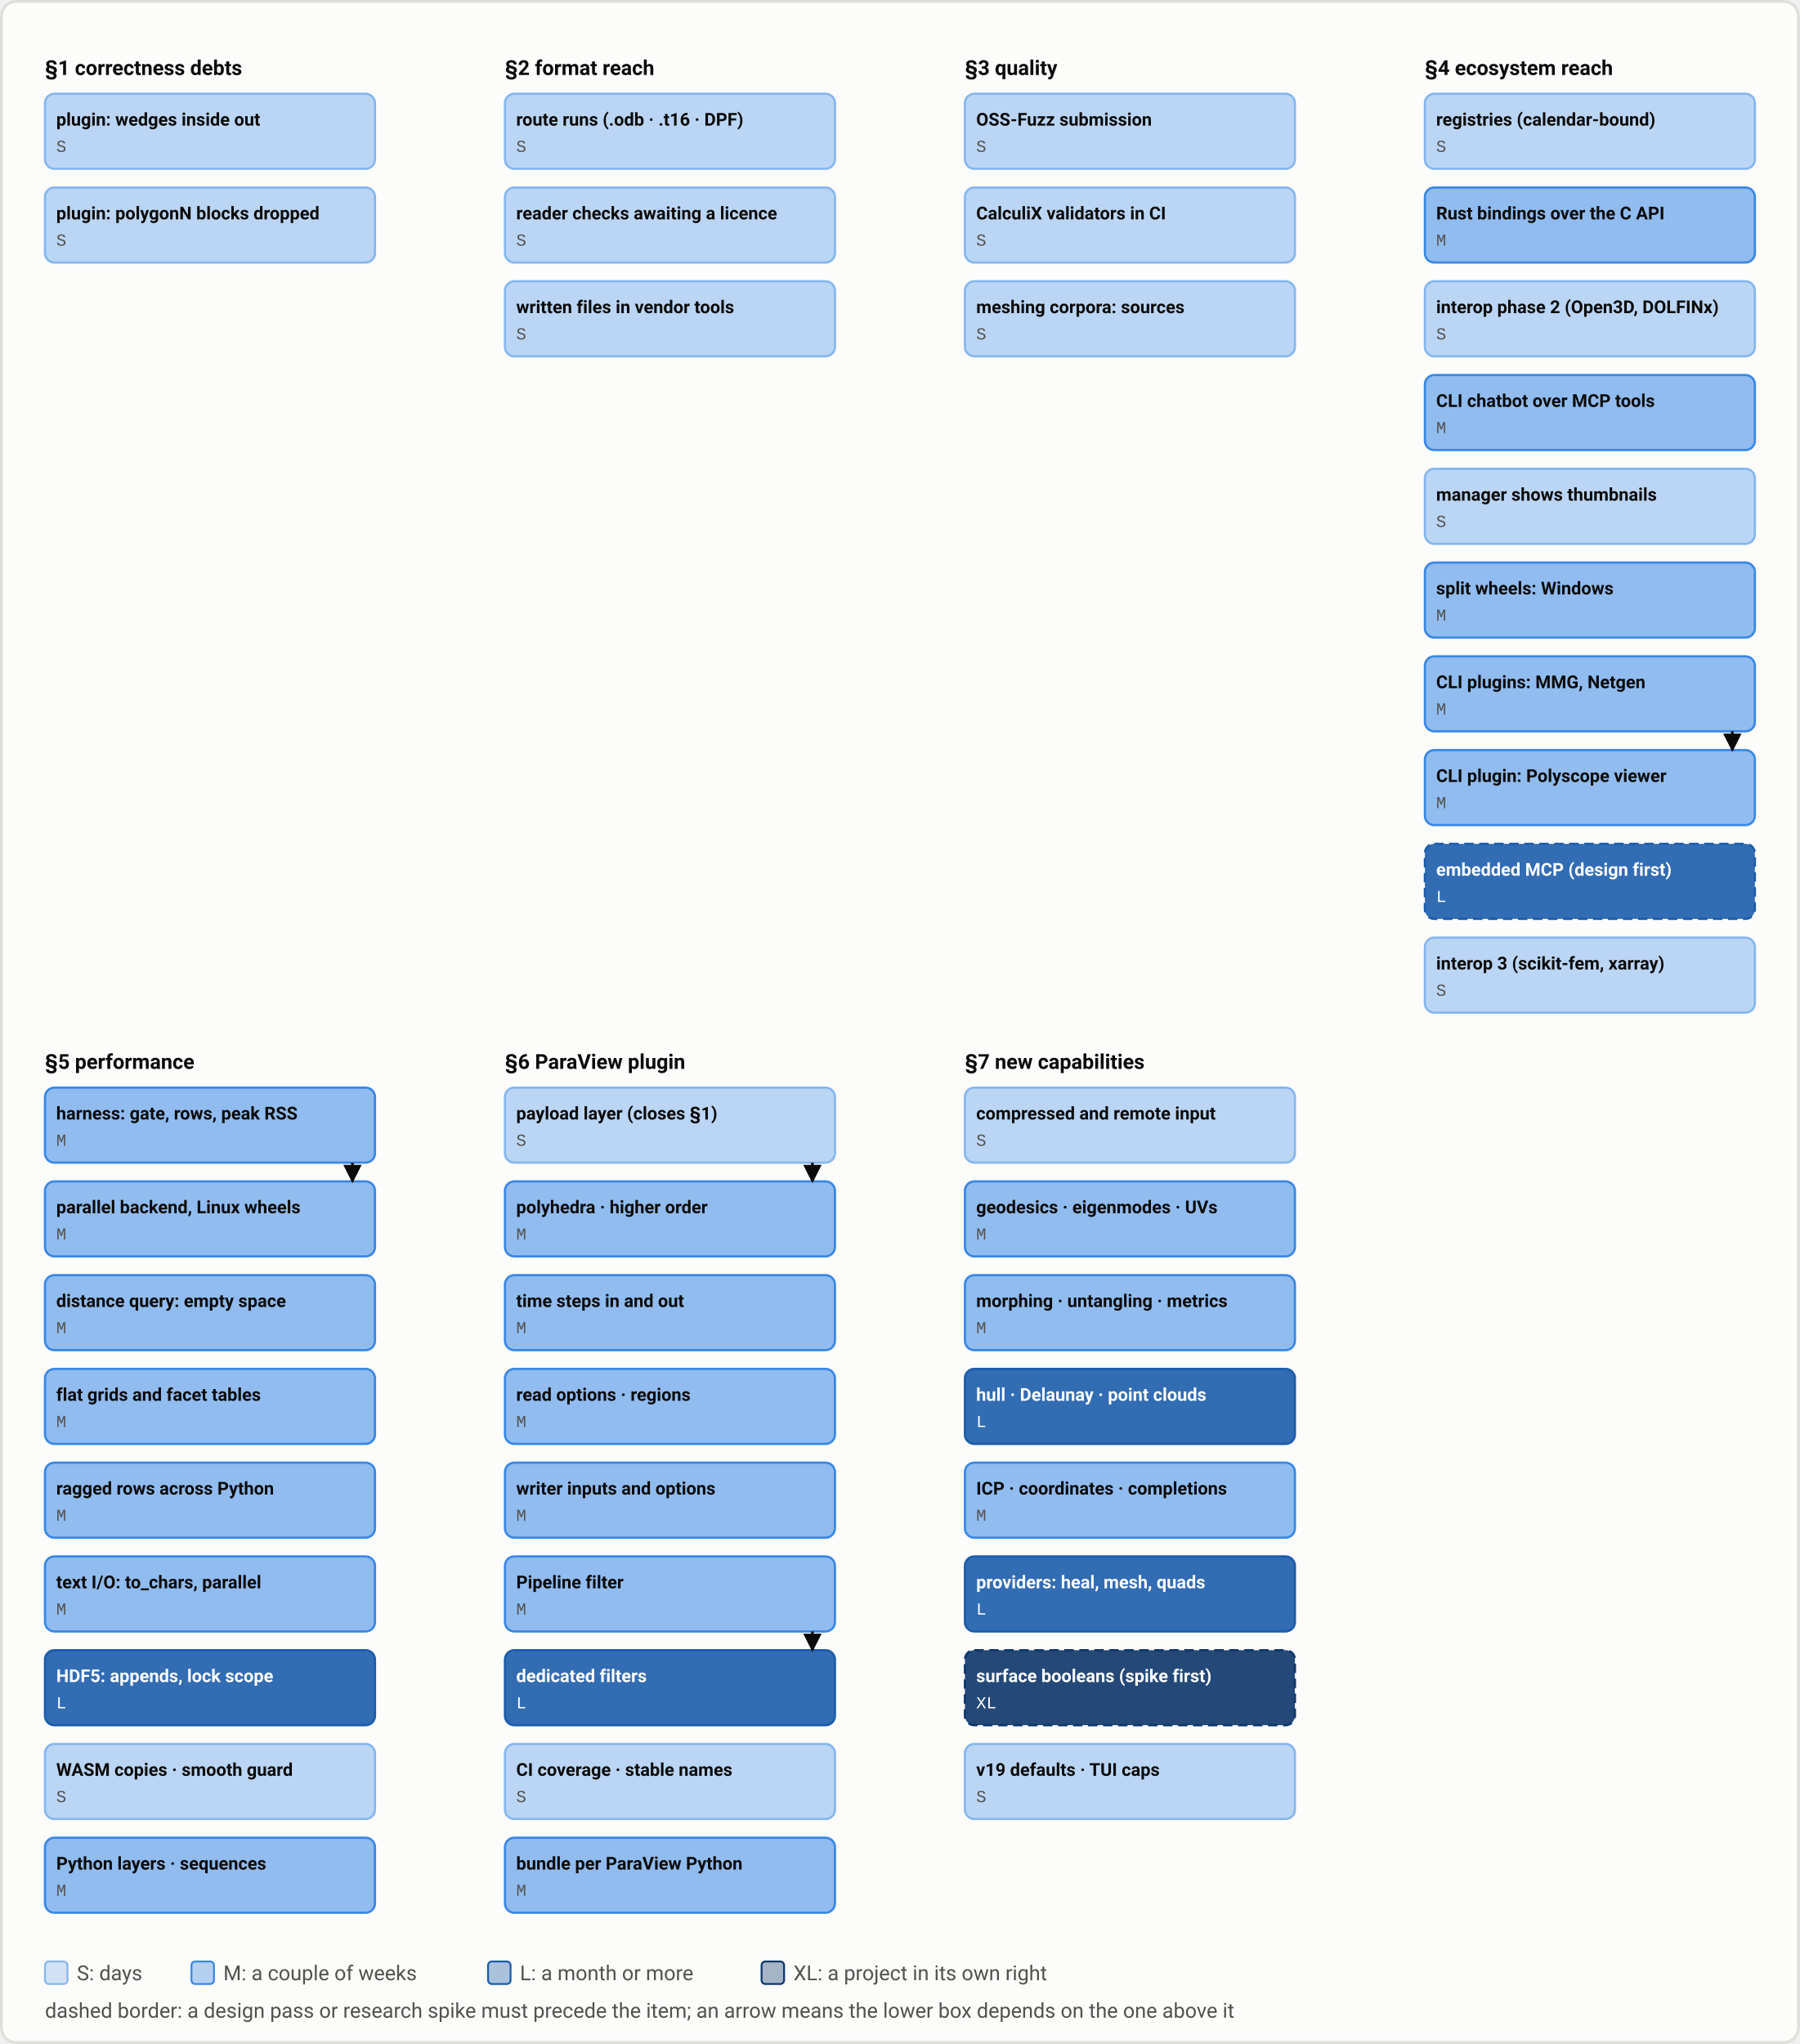
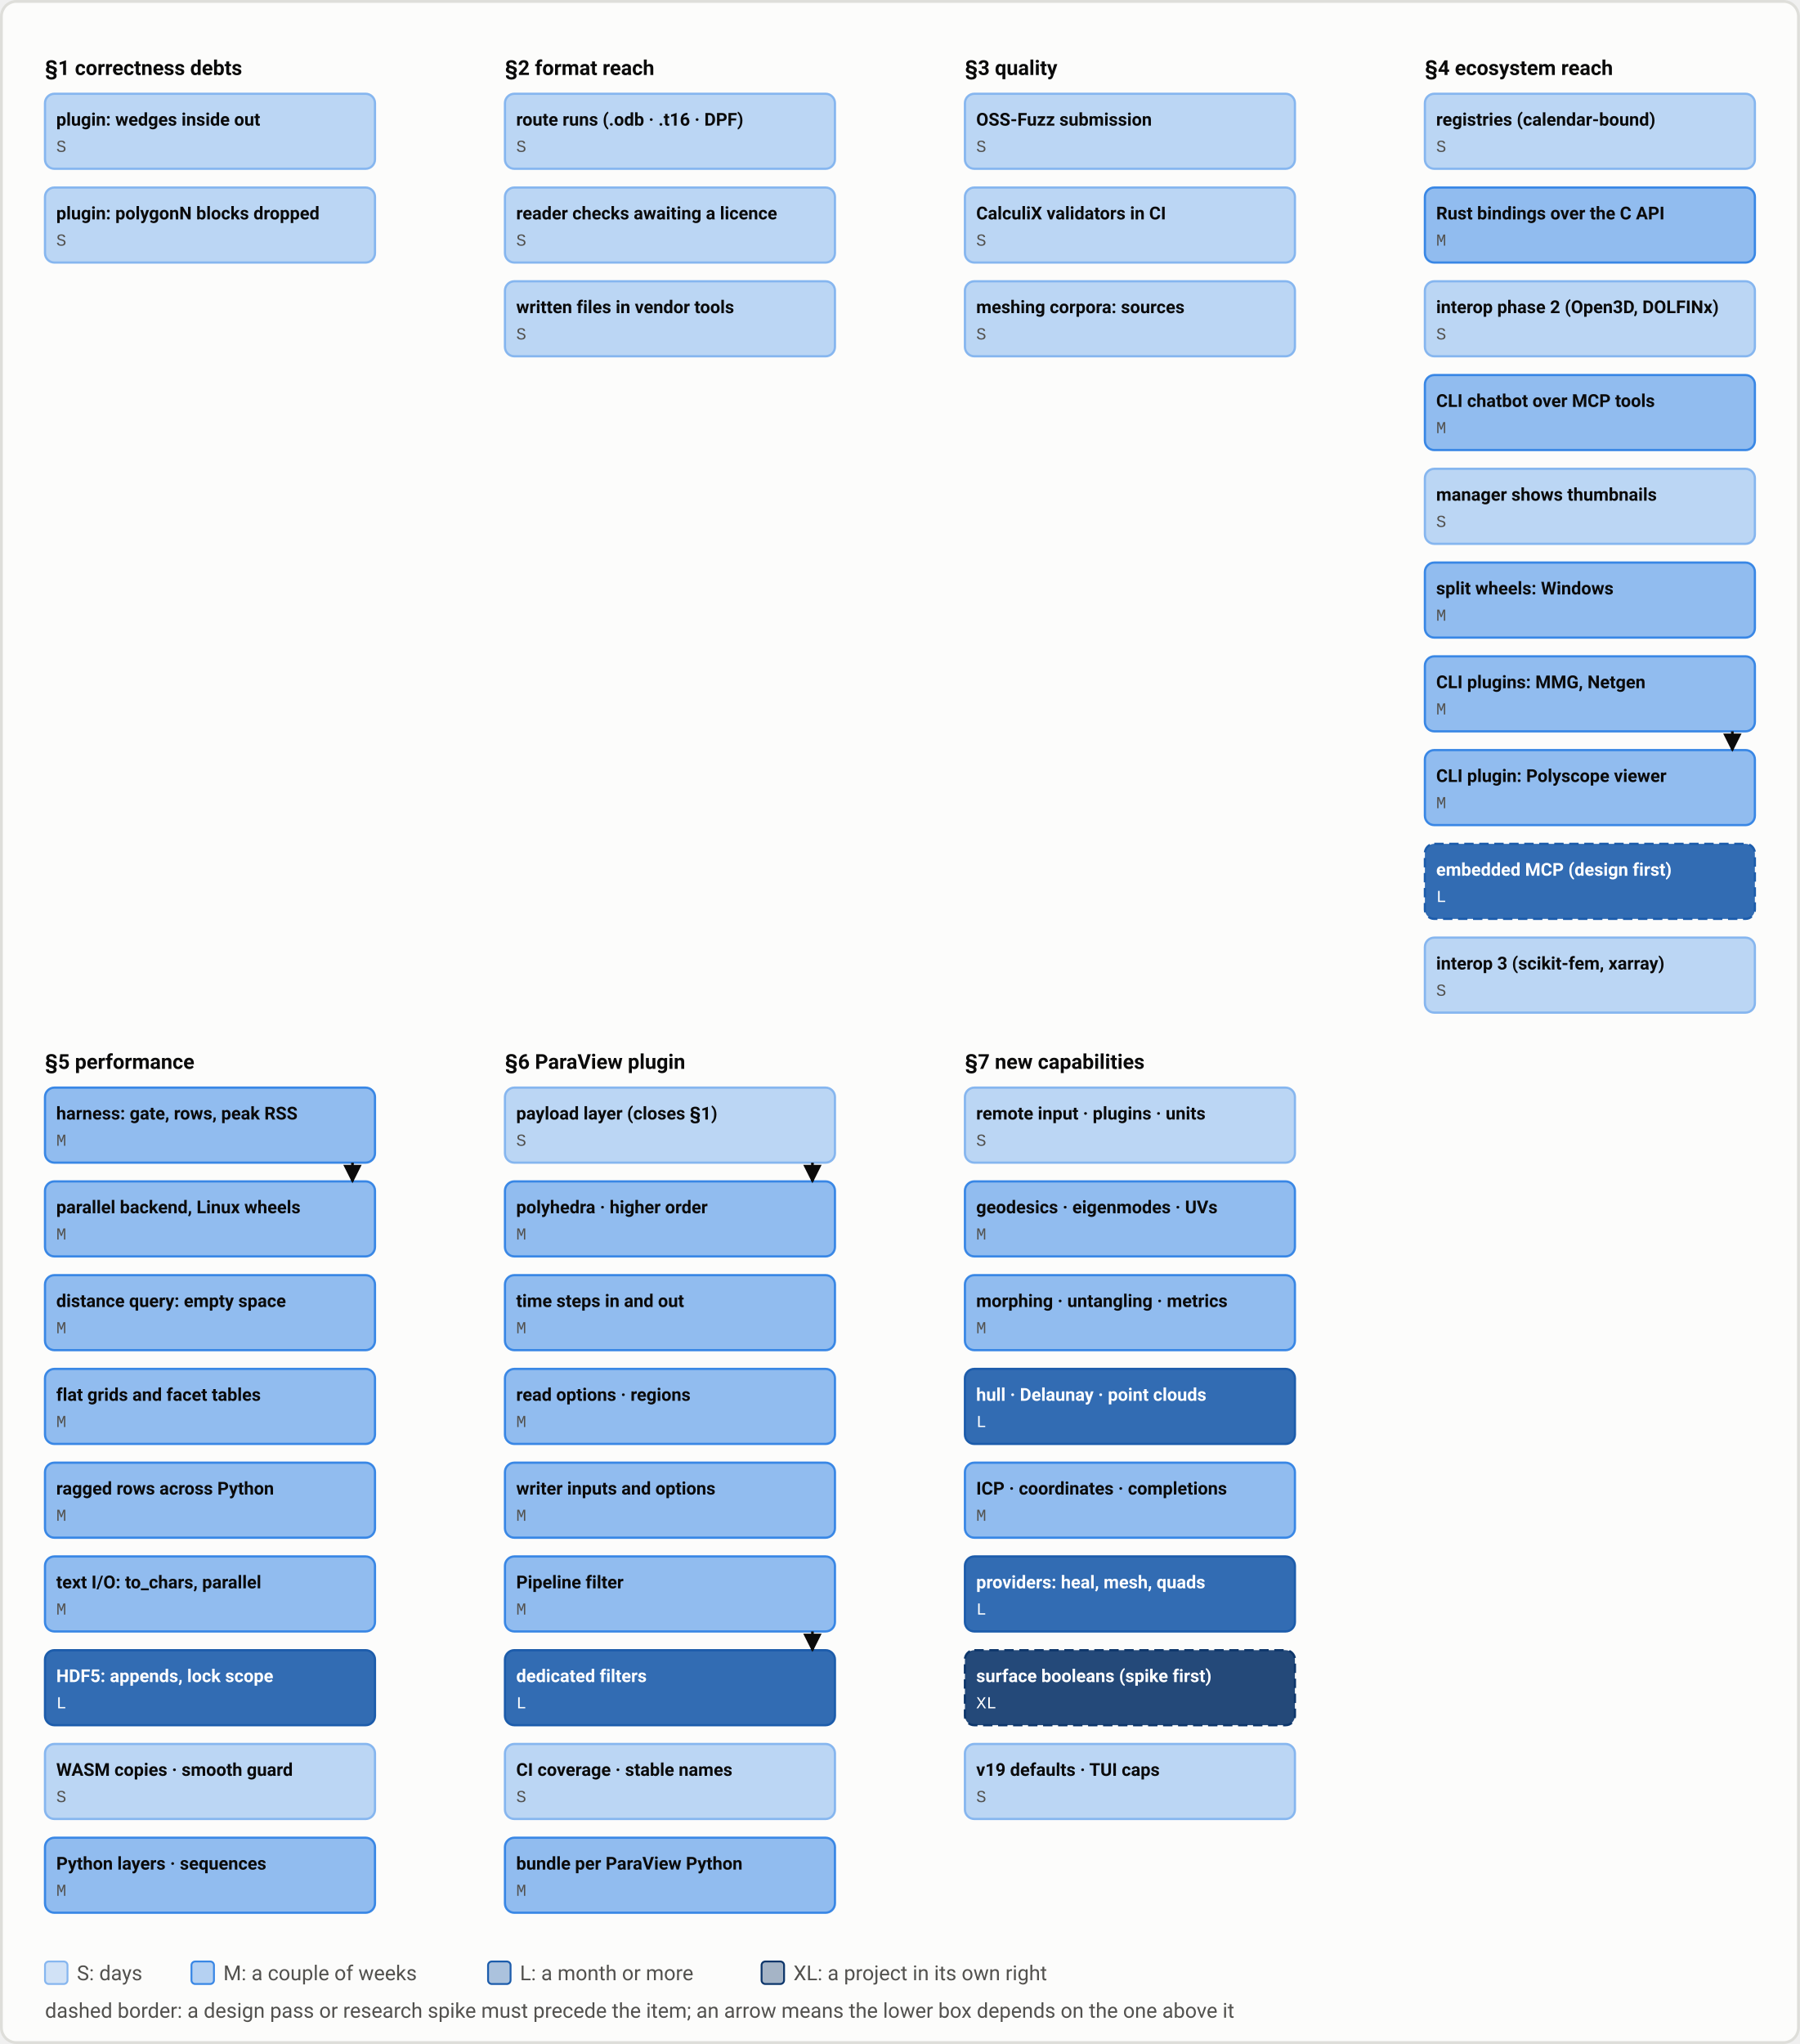
<svg xmlns="http://www.w3.org/2000/svg" viewBox="0 0 960 1090" width="960" height="1090" font-family="system-ui, -apple-system, 'Segoe UI', Roboto, sans-serif" role="img" aria-label="The roadmap at a glance: open items by section, in recommended order, shaded by effort">
  <defs>
    <marker id="arrow-0b0b0b" viewBox="0 0 10 10" refX="9" refY="5" markerWidth="7" markerHeight="7" orient="auto-start-reverse">
      <path d="M 0 0 L 10 5 L 0 10 z" fill="#0b0b0b" />
    </marker>
  </defs>
  <rect x="0.75" y="0.75" width="958.5" height="1088.5" rx="8" fill="#fcfcfb" stroke="#dededa" stroke-width="1.5" />
  <text x="24" y="40" font-family="system-ui, -apple-system, 'Segoe UI', Roboto, sans-serif" font-size="11" font-weight="700" fill="#0b0b0b">§1 correctness debts</text>
  <rect x="24" y="50" width="176" height="40" rx="5" fill="#86b6ef" fill-opacity="0.55" stroke="#86b6ef" stroke-width="1.2" />
  <text x="30" y="67" font-family="system-ui, -apple-system, 'Segoe UI', Roboto, sans-serif" font-size="9.5" font-weight="600" fill="#0b0b0b">plugin: wedges inside out</text>
  <text x="30" y="81" font-family="ui-monospace, SFMono-Regular, Menlo, Consolas, 'Liberation Mono', monospace" font-size="9" fill="#52514e">S</text>
  <rect x="24" y="100" width="176" height="40" rx="5" fill="#86b6ef" fill-opacity="0.55" stroke="#86b6ef" stroke-width="1.2" />
  <text x="30" y="117" font-family="system-ui, -apple-system, 'Segoe UI', Roboto, sans-serif" font-size="9.5" font-weight="600" fill="#0b0b0b">plugin: polygonN blocks dropped</text>
  <text x="30" y="131" font-family="ui-monospace, SFMono-Regular, Menlo, Consolas, 'Liberation Mono', monospace" font-size="9" fill="#52514e">S</text>
  <text x="269.33" y="40" font-family="system-ui, -apple-system, 'Segoe UI', Roboto, sans-serif" font-size="11" font-weight="700" fill="#0b0b0b">§2 format reach</text>
  <rect x="269.33" y="50" width="176" height="40" rx="5" fill="#86b6ef" fill-opacity="0.55" stroke="#86b6ef" stroke-width="1.2" />
  <text x="275.33" y="67" font-family="system-ui, -apple-system, 'Segoe UI', Roboto, sans-serif" font-size="9.5" font-weight="600" fill="#0b0b0b">route runs (.odb · .t16 · DPF)</text>
  <text x="275.33" y="81" font-family="ui-monospace, SFMono-Regular, Menlo, Consolas, 'Liberation Mono', monospace" font-size="9" fill="#52514e">S</text>
  <rect x="269.33" y="100" width="176" height="40" rx="5" fill="#86b6ef" fill-opacity="0.55" stroke="#86b6ef" stroke-width="1.2" />
  <text x="275.33" y="117" font-family="system-ui, -apple-system, 'Segoe UI', Roboto, sans-serif" font-size="9.5" font-weight="600" fill="#0b0b0b">reader checks awaiting a licence</text>
  <text x="275.33" y="131" font-family="ui-monospace, SFMono-Regular, Menlo, Consolas, 'Liberation Mono', monospace" font-size="9" fill="#52514e">S</text>
  <rect x="269.33" y="150" width="176" height="40" rx="5" fill="#86b6ef" fill-opacity="0.55" stroke="#86b6ef" stroke-width="1.2" />
  <text x="275.33" y="167" font-family="system-ui, -apple-system, 'Segoe UI', Roboto, sans-serif" font-size="9.5" font-weight="600" fill="#0b0b0b">written files in vendor tools</text>
  <text x="275.33" y="181" font-family="ui-monospace, SFMono-Regular, Menlo, Consolas, 'Liberation Mono', monospace" font-size="9" fill="#52514e">S</text>
  <text x="514.67" y="40" font-family="system-ui, -apple-system, 'Segoe UI', Roboto, sans-serif" font-size="11" font-weight="700" fill="#0b0b0b">§3 quality</text>
  <rect x="514.67" y="50" width="176" height="40" rx="5" fill="#86b6ef" fill-opacity="0.55" stroke="#86b6ef" stroke-width="1.2" />
  <text x="520.67" y="67" font-family="system-ui, -apple-system, 'Segoe UI', Roboto, sans-serif" font-size="9.5" font-weight="600" fill="#0b0b0b">OSS-Fuzz submission</text>
  <text x="520.67" y="81" font-family="ui-monospace, SFMono-Regular, Menlo, Consolas, 'Liberation Mono', monospace" font-size="9" fill="#52514e">S</text>
  <rect x="514.67" y="100" width="176" height="40" rx="5" fill="#86b6ef" fill-opacity="0.55" stroke="#86b6ef" stroke-width="1.2" />
  <text x="520.67" y="117" font-family="system-ui, -apple-system, 'Segoe UI', Roboto, sans-serif" font-size="9.5" font-weight="600" fill="#0b0b0b">CalculiX validators in CI</text>
  <text x="520.67" y="131" font-family="ui-monospace, SFMono-Regular, Menlo, Consolas, 'Liberation Mono', monospace" font-size="9" fill="#52514e">S</text>
  <rect x="514.67" y="150" width="176" height="40" rx="5" fill="#86b6ef" fill-opacity="0.55" stroke="#86b6ef" stroke-width="1.2" />
  <text x="520.67" y="167" font-family="system-ui, -apple-system, 'Segoe UI', Roboto, sans-serif" font-size="9.5" font-weight="600" fill="#0b0b0b">meshing corpora: sources</text>
  <text x="520.67" y="181" font-family="ui-monospace, SFMono-Regular, Menlo, Consolas, 'Liberation Mono', monospace" font-size="9" fill="#52514e">S</text>
  <text x="760" y="40" font-family="system-ui, -apple-system, 'Segoe UI', Roboto, sans-serif" font-size="11" font-weight="700" fill="#0b0b0b">§4 ecosystem reach</text>
  <rect x="760" y="50" width="176" height="40" rx="5" fill="#86b6ef" fill-opacity="0.55" stroke="#86b6ef" stroke-width="1.2" />
  <text x="766" y="67" font-family="system-ui, -apple-system, 'Segoe UI', Roboto, sans-serif" font-size="9.5" font-weight="600" fill="#0b0b0b">registries (calendar-bound)</text>
  <text x="766" y="81" font-family="ui-monospace, SFMono-Regular, Menlo, Consolas, 'Liberation Mono', monospace" font-size="9" fill="#52514e">S</text>
  <rect x="760" y="100" width="176" height="40" rx="5" fill="#3987e5" fill-opacity="0.55" stroke="#3987e5" stroke-width="1.2" />
  <text x="766" y="117" font-family="system-ui, -apple-system, 'Segoe UI', Roboto, sans-serif" font-size="9.5" font-weight="600" fill="#0b0b0b">Rust bindings over the C API</text>
  <text x="766" y="131" font-family="ui-monospace, SFMono-Regular, Menlo, Consolas, 'Liberation Mono', monospace" font-size="9" fill="#52514e">M</text>
  <rect x="760" y="150" width="176" height="40" rx="5" fill="#86b6ef" fill-opacity="0.55" stroke="#86b6ef" stroke-width="1.2" />
  <text x="766" y="167" font-family="system-ui, -apple-system, 'Segoe UI', Roboto, sans-serif" font-size="9.5" font-weight="600" fill="#0b0b0b">interop phase 2 (Open3D, DOLFINx)</text>
  <text x="766" y="181" font-family="ui-monospace, SFMono-Regular, Menlo, Consolas, 'Liberation Mono', monospace" font-size="9" fill="#52514e">S</text>
  <rect x="760" y="200" width="176" height="40" rx="5" fill="#3987e5" fill-opacity="0.55" stroke="#3987e5" stroke-width="1.2" />
  <text x="766" y="217" font-family="system-ui, -apple-system, 'Segoe UI', Roboto, sans-serif" font-size="9.5" font-weight="600" fill="#0b0b0b">CLI chatbot over MCP tools</text>
  <text x="766" y="231" font-family="ui-monospace, SFMono-Regular, Menlo, Consolas, 'Liberation Mono', monospace" font-size="9" fill="#52514e">M</text>
  <rect x="760" y="250" width="176" height="40" rx="5" fill="#86b6ef" fill-opacity="0.55" stroke="#86b6ef" stroke-width="1.2" />
  <text x="766" y="267" font-family="system-ui, -apple-system, 'Segoe UI', Roboto, sans-serif" font-size="9.5" font-weight="600" fill="#0b0b0b">manager shows thumbnails</text>
  <text x="766" y="281" font-family="ui-monospace, SFMono-Regular, Menlo, Consolas, 'Liberation Mono', monospace" font-size="9" fill="#52514e">S</text>
  <rect x="760" y="300" width="176" height="40" rx="5" fill="#3987e5" fill-opacity="0.55" stroke="#3987e5" stroke-width="1.2" />
  <text x="766" y="317" font-family="system-ui, -apple-system, 'Segoe UI', Roboto, sans-serif" font-size="9.5" font-weight="600" fill="#0b0b0b">split wheels: Windows</text>
  <text x="766" y="331" font-family="ui-monospace, SFMono-Regular, Menlo, Consolas, 'Liberation Mono', monospace" font-size="9" fill="#52514e">M</text>
  <rect x="760" y="350" width="176" height="40" rx="5" fill="#3987e5" fill-opacity="0.55" stroke="#3987e5" stroke-width="1.2" />
  <text x="766" y="367" font-family="system-ui, -apple-system, 'Segoe UI', Roboto, sans-serif" font-size="9.5" font-weight="600" fill="#0b0b0b">CLI plugins: MMG, Netgen</text>
  <text x="766" y="381" font-family="ui-monospace, SFMono-Regular, Menlo, Consolas, 'Liberation Mono', monospace" font-size="9" fill="#52514e">M</text>
  <rect x="760" y="400" width="176" height="40" rx="5" fill="#3987e5" fill-opacity="0.55" stroke="#3987e5" stroke-width="1.2" />
  <text x="766" y="417" font-family="system-ui, -apple-system, 'Segoe UI', Roboto, sans-serif" font-size="9.5" font-weight="600" fill="#0b0b0b">CLI plugin: Polyscope viewer</text>
  <text x="766" y="431" font-family="ui-monospace, SFMono-Regular, Menlo, Consolas, 'Liberation Mono', monospace" font-size="9" fill="#52514e">M</text>
  <rect x="760" y="450" width="176" height="40" rx="5" fill="#1c5cab" fill-opacity="0.9" stroke="#1c5cab" stroke-width="1.2" stroke-dasharray="5 3" />
  <text x="766" y="467" font-family="system-ui, -apple-system, 'Segoe UI', Roboto, sans-serif" font-size="9.5" font-weight="600" fill="#ffffff">embedded MCP (design first)</text>
  <text x="766" y="481" font-family="ui-monospace, SFMono-Regular, Menlo, Consolas, 'Liberation Mono', monospace" font-size="9" fill="#ffffff">L</text>
  <rect x="760" y="500" width="176" height="40" rx="5" fill="#86b6ef" fill-opacity="0.55" stroke="#86b6ef" stroke-width="1.2" />
  <text x="766" y="517" font-family="system-ui, -apple-system, 'Segoe UI', Roboto, sans-serif" font-size="9.5" font-weight="600" fill="#0b0b0b">interop 3 (scikit-fem, xarray)</text>
  <text x="766" y="531" font-family="ui-monospace, SFMono-Regular, Menlo, Consolas, 'Liberation Mono', monospace" font-size="9" fill="#52514e">S</text>
  <line x1="924" y1="390" x2="924" y2="400" stroke="#0b0b0b" stroke-width="1.4" marker-end="url(#arrow-0b0b0b)" />
  <text x="24" y="570" font-family="system-ui, -apple-system, 'Segoe UI', Roboto, sans-serif" font-size="11" font-weight="700" fill="#0b0b0b">§5 performance</text>
  <rect x="24" y="580" width="176" height="40" rx="5" fill="#3987e5" fill-opacity="0.55" stroke="#3987e5" stroke-width="1.2" />
  <text x="30" y="597" font-family="system-ui, -apple-system, 'Segoe UI', Roboto, sans-serif" font-size="9.5" font-weight="600" fill="#0b0b0b">harness: gate, rows, peak RSS</text>
  <text x="30" y="611" font-family="ui-monospace, SFMono-Regular, Menlo, Consolas, 'Liberation Mono', monospace" font-size="9" fill="#52514e">M</text>
  <rect x="24" y="630" width="176" height="40" rx="5" fill="#3987e5" fill-opacity="0.55" stroke="#3987e5" stroke-width="1.2" />
  <text x="30" y="647" font-family="system-ui, -apple-system, 'Segoe UI', Roboto, sans-serif" font-size="9.5" font-weight="600" fill="#0b0b0b">parallel backend, Linux wheels</text>
  <text x="30" y="661" font-family="ui-monospace, SFMono-Regular, Menlo, Consolas, 'Liberation Mono', monospace" font-size="9" fill="#52514e">M</text>
  <rect x="24" y="680" width="176" height="40" rx="5" fill="#3987e5" fill-opacity="0.55" stroke="#3987e5" stroke-width="1.2" />
  <text x="30" y="697" font-family="system-ui, -apple-system, 'Segoe UI', Roboto, sans-serif" font-size="9.5" font-weight="600" fill="#0b0b0b">distance query: empty space</text>
  <text x="30" y="711" font-family="ui-monospace, SFMono-Regular, Menlo, Consolas, 'Liberation Mono', monospace" font-size="9" fill="#52514e">M</text>
  <rect x="24" y="730" width="176" height="40" rx="5" fill="#3987e5" fill-opacity="0.55" stroke="#3987e5" stroke-width="1.2" />
  <text x="30" y="747" font-family="system-ui, -apple-system, 'Segoe UI', Roboto, sans-serif" font-size="9.5" font-weight="600" fill="#0b0b0b">flat grids and facet tables</text>
  <text x="30" y="761" font-family="ui-monospace, SFMono-Regular, Menlo, Consolas, 'Liberation Mono', monospace" font-size="9" fill="#52514e">M</text>
  <rect x="24" y="780" width="176" height="40" rx="5" fill="#3987e5" fill-opacity="0.55" stroke="#3987e5" stroke-width="1.2" />
  <text x="30" y="797" font-family="system-ui, -apple-system, 'Segoe UI', Roboto, sans-serif" font-size="9.5" font-weight="600" fill="#0b0b0b">ragged rows across Python</text>
  <text x="30" y="811" font-family="ui-monospace, SFMono-Regular, Menlo, Consolas, 'Liberation Mono', monospace" font-size="9" fill="#52514e">M</text>
  <rect x="24" y="830" width="176" height="40" rx="5" fill="#3987e5" fill-opacity="0.55" stroke="#3987e5" stroke-width="1.2" />
  <text x="30" y="847" font-family="system-ui, -apple-system, 'Segoe UI', Roboto, sans-serif" font-size="9.5" font-weight="600" fill="#0b0b0b">text I/O: to_chars, parallel</text>
  <text x="30" y="861" font-family="ui-monospace, SFMono-Regular, Menlo, Consolas, 'Liberation Mono', monospace" font-size="9" fill="#52514e">M</text>
  <rect x="24" y="880" width="176" height="40" rx="5" fill="#1c5cab" fill-opacity="0.9" stroke="#1c5cab" stroke-width="1.2" />
  <text x="30" y="897" font-family="system-ui, -apple-system, 'Segoe UI', Roboto, sans-serif" font-size="9.5" font-weight="600" fill="#ffffff">HDF5: appends, lock scope</text>
  <text x="30" y="911" font-family="ui-monospace, SFMono-Regular, Menlo, Consolas, 'Liberation Mono', monospace" font-size="9" fill="#ffffff">L</text>
  <rect x="24" y="930" width="176" height="40" rx="5" fill="#86b6ef" fill-opacity="0.55" stroke="#86b6ef" stroke-width="1.2" />
  <text x="30" y="947" font-family="system-ui, -apple-system, 'Segoe UI', Roboto, sans-serif" font-size="9.5" font-weight="600" fill="#0b0b0b">WASM copies · smooth guard</text>
  <text x="30" y="961" font-family="ui-monospace, SFMono-Regular, Menlo, Consolas, 'Liberation Mono', monospace" font-size="9" fill="#52514e">S</text>
  <rect x="24" y="980" width="176" height="40" rx="5" fill="#3987e5" fill-opacity="0.55" stroke="#3987e5" stroke-width="1.2" />
  <text x="30" y="997" font-family="system-ui, -apple-system, 'Segoe UI', Roboto, sans-serif" font-size="9.5" font-weight="600" fill="#0b0b0b">Python layers · sequences</text>
  <text x="30" y="1011" font-family="ui-monospace, SFMono-Regular, Menlo, Consolas, 'Liberation Mono', monospace" font-size="9" fill="#52514e">M</text>
  <line x1="188" y1="620" x2="188" y2="630" stroke="#0b0b0b" stroke-width="1.4" marker-end="url(#arrow-0b0b0b)" />
  <text x="269.33" y="570" font-family="system-ui, -apple-system, 'Segoe UI', Roboto, sans-serif" font-size="11" font-weight="700" fill="#0b0b0b">§6 ParaView plugin</text>
  <rect x="269.33" y="580" width="176" height="40" rx="5" fill="#86b6ef" fill-opacity="0.55" stroke="#86b6ef" stroke-width="1.2" />
  <text x="275.33" y="597" font-family="system-ui, -apple-system, 'Segoe UI', Roboto, sans-serif" font-size="9.5" font-weight="600" fill="#0b0b0b">payload layer (closes §1)</text>
  <text x="275.33" y="611" font-family="ui-monospace, SFMono-Regular, Menlo, Consolas, 'Liberation Mono', monospace" font-size="9" fill="#52514e">S</text>
  <rect x="269.33" y="630" width="176" height="40" rx="5" fill="#3987e5" fill-opacity="0.55" stroke="#3987e5" stroke-width="1.2" />
  <text x="275.33" y="647" font-family="system-ui, -apple-system, 'Segoe UI', Roboto, sans-serif" font-size="9.5" font-weight="600" fill="#0b0b0b">polyhedra · higher order</text>
  <text x="275.33" y="661" font-family="ui-monospace, SFMono-Regular, Menlo, Consolas, 'Liberation Mono', monospace" font-size="9" fill="#52514e">M</text>
  <rect x="269.33" y="680" width="176" height="40" rx="5" fill="#3987e5" fill-opacity="0.55" stroke="#3987e5" stroke-width="1.2" />
  <text x="275.33" y="697" font-family="system-ui, -apple-system, 'Segoe UI', Roboto, sans-serif" font-size="9.5" font-weight="600" fill="#0b0b0b">time steps in and out</text>
  <text x="275.33" y="711" font-family="ui-monospace, SFMono-Regular, Menlo, Consolas, 'Liberation Mono', monospace" font-size="9" fill="#52514e">M</text>
  <rect x="269.33" y="730" width="176" height="40" rx="5" fill="#3987e5" fill-opacity="0.55" stroke="#3987e5" stroke-width="1.2" />
  <text x="275.33" y="747" font-family="system-ui, -apple-system, 'Segoe UI', Roboto, sans-serif" font-size="9.5" font-weight="600" fill="#0b0b0b">read options · regions</text>
  <text x="275.33" y="761" font-family="ui-monospace, SFMono-Regular, Menlo, Consolas, 'Liberation Mono', monospace" font-size="9" fill="#52514e">M</text>
  <rect x="269.33" y="780" width="176" height="40" rx="5" fill="#3987e5" fill-opacity="0.55" stroke="#3987e5" stroke-width="1.2" />
  <text x="275.33" y="797" font-family="system-ui, -apple-system, 'Segoe UI', Roboto, sans-serif" font-size="9.5" font-weight="600" fill="#0b0b0b">writer inputs and options</text>
  <text x="275.33" y="811" font-family="ui-monospace, SFMono-Regular, Menlo, Consolas, 'Liberation Mono', monospace" font-size="9" fill="#52514e">M</text>
  <rect x="269.33" y="830" width="176" height="40" rx="5" fill="#3987e5" fill-opacity="0.55" stroke="#3987e5" stroke-width="1.2" />
  <text x="275.33" y="847" font-family="system-ui, -apple-system, 'Segoe UI', Roboto, sans-serif" font-size="9.5" font-weight="600" fill="#0b0b0b">Pipeline filter</text>
  <text x="275.33" y="861" font-family="ui-monospace, SFMono-Regular, Menlo, Consolas, 'Liberation Mono', monospace" font-size="9" fill="#52514e">M</text>
  <rect x="269.33" y="880" width="176" height="40" rx="5" fill="#1c5cab" fill-opacity="0.9" stroke="#1c5cab" stroke-width="1.2" />
  <text x="275.33" y="897" font-family="system-ui, -apple-system, 'Segoe UI', Roboto, sans-serif" font-size="9.5" font-weight="600" fill="#ffffff">dedicated filters</text>
  <text x="275.33" y="911" font-family="ui-monospace, SFMono-Regular, Menlo, Consolas, 'Liberation Mono', monospace" font-size="9" fill="#ffffff">L</text>
  <rect x="269.33" y="930" width="176" height="40" rx="5" fill="#86b6ef" fill-opacity="0.55" stroke="#86b6ef" stroke-width="1.2" />
  <text x="275.33" y="947" font-family="system-ui, -apple-system, 'Segoe UI', Roboto, sans-serif" font-size="9.5" font-weight="600" fill="#0b0b0b">CI coverage · stable names</text>
  <text x="275.33" y="961" font-family="ui-monospace, SFMono-Regular, Menlo, Consolas, 'Liberation Mono', monospace" font-size="9" fill="#52514e">S</text>
  <rect x="269.33" y="980" width="176" height="40" rx="5" fill="#3987e5" fill-opacity="0.55" stroke="#3987e5" stroke-width="1.2" />
  <text x="275.33" y="997" font-family="system-ui, -apple-system, 'Segoe UI', Roboto, sans-serif" font-size="9.5" font-weight="600" fill="#0b0b0b">bundle per ParaView Python</text>
  <text x="275.33" y="1011" font-family="ui-monospace, SFMono-Regular, Menlo, Consolas, 'Liberation Mono', monospace" font-size="9" fill="#52514e">M</text>
  <line x1="433.33" y1="620" x2="433.33" y2="630" stroke="#0b0b0b" stroke-width="1.4" marker-end="url(#arrow-0b0b0b)" />
  <line x1="433.33" y1="870" x2="433.33" y2="880" stroke="#0b0b0b" stroke-width="1.4" marker-end="url(#arrow-0b0b0b)" />
  <text x="514.67" y="570" font-family="system-ui, -apple-system, 'Segoe UI', Roboto, sans-serif" font-size="11" font-weight="700" fill="#0b0b0b">§7 new capabilities</text>
  <rect x="514.67" y="580" width="176" height="40" rx="5" fill="#86b6ef" fill-opacity="0.55" stroke="#86b6ef" stroke-width="1.2" />
-   <text x="520.67" y="597" font-family="system-ui, -apple-system, 'Segoe UI', Roboto, sans-serif" font-size="9.5" font-weight="600" fill="#0b0b0b">compressed and remote input</text>
+   <text x="520.67" y="597" font-family="system-ui, -apple-system, 'Segoe UI', Roboto, sans-serif" font-size="9.5" font-weight="600" fill="#0b0b0b">remote input · plugins · units</text>
  <text x="520.67" y="611" font-family="ui-monospace, SFMono-Regular, Menlo, Consolas, 'Liberation Mono', monospace" font-size="9" fill="#52514e">S</text>
  <rect x="514.67" y="630" width="176" height="40" rx="5" fill="#3987e5" fill-opacity="0.55" stroke="#3987e5" stroke-width="1.2" />
  <text x="520.67" y="647" font-family="system-ui, -apple-system, 'Segoe UI', Roboto, sans-serif" font-size="9.5" font-weight="600" fill="#0b0b0b">geodesics · eigenmodes · UVs</text>
  <text x="520.67" y="661" font-family="ui-monospace, SFMono-Regular, Menlo, Consolas, 'Liberation Mono', monospace" font-size="9" fill="#52514e">M</text>
  <rect x="514.67" y="680" width="176" height="40" rx="5" fill="#3987e5" fill-opacity="0.55" stroke="#3987e5" stroke-width="1.2" />
  <text x="520.67" y="697" font-family="system-ui, -apple-system, 'Segoe UI', Roboto, sans-serif" font-size="9.5" font-weight="600" fill="#0b0b0b">morphing · untangling · metrics</text>
  <text x="520.67" y="711" font-family="ui-monospace, SFMono-Regular, Menlo, Consolas, 'Liberation Mono', monospace" font-size="9" fill="#52514e">M</text>
  <rect x="514.67" y="730" width="176" height="40" rx="5" fill="#1c5cab" fill-opacity="0.9" stroke="#1c5cab" stroke-width="1.2" />
  <text x="520.67" y="747" font-family="system-ui, -apple-system, 'Segoe UI', Roboto, sans-serif" font-size="9.5" font-weight="600" fill="#ffffff">hull · Delaunay · point clouds</text>
  <text x="520.67" y="761" font-family="ui-monospace, SFMono-Regular, Menlo, Consolas, 'Liberation Mono', monospace" font-size="9" fill="#ffffff">L</text>
  <rect x="514.67" y="780" width="176" height="40" rx="5" fill="#3987e5" fill-opacity="0.55" stroke="#3987e5" stroke-width="1.2" />
  <text x="520.67" y="797" font-family="system-ui, -apple-system, 'Segoe UI', Roboto, sans-serif" font-size="9.5" font-weight="600" fill="#0b0b0b">ICP · coordinates · completions</text>
  <text x="520.67" y="811" font-family="ui-monospace, SFMono-Regular, Menlo, Consolas, 'Liberation Mono', monospace" font-size="9" fill="#52514e">M</text>
  <rect x="514.67" y="830" width="176" height="40" rx="5" fill="#1c5cab" fill-opacity="0.9" stroke="#1c5cab" stroke-width="1.2" />
  <text x="520.67" y="847" font-family="system-ui, -apple-system, 'Segoe UI', Roboto, sans-serif" font-size="9.5" font-weight="600" fill="#ffffff">providers: heal, mesh, quads</text>
  <text x="520.67" y="861" font-family="ui-monospace, SFMono-Regular, Menlo, Consolas, 'Liberation Mono', monospace" font-size="9" fill="#ffffff">L</text>
  <rect x="514.67" y="880" width="176" height="40" rx="5" fill="#0d366b" fill-opacity="0.9" stroke="#0d366b" stroke-width="1.2" stroke-dasharray="5 3" />
  <text x="520.67" y="897" font-family="system-ui, -apple-system, 'Segoe UI', Roboto, sans-serif" font-size="9.5" font-weight="600" fill="#ffffff">surface booleans (spike first)</text>
  <text x="520.67" y="911" font-family="ui-monospace, SFMono-Regular, Menlo, Consolas, 'Liberation Mono', monospace" font-size="9" fill="#ffffff">XL</text>
  <rect x="514.67" y="930" width="176" height="40" rx="5" fill="#86b6ef" fill-opacity="0.55" stroke="#86b6ef" stroke-width="1.2" />
  <text x="520.67" y="947" font-family="system-ui, -apple-system, 'Segoe UI', Roboto, sans-serif" font-size="9.5" font-weight="600" fill="#0b0b0b">v19 defaults · TUI caps</text>
  <text x="520.67" y="961" font-family="ui-monospace, SFMono-Regular, Menlo, Consolas, 'Liberation Mono', monospace" font-size="9" fill="#52514e">S</text>
  <rect x="24" y="1046" width="12" height="12" rx="2" fill="#86b6ef" fill-opacity="0.36" stroke="#86b6ef" stroke-width="1" />
  <text x="41" y="1056" font-family="system-ui, -apple-system, 'Segoe UI', Roboto, sans-serif" font-size="11" fill="#52514e">S: days</text>
  <rect x="102.12" y="1046" width="12" height="12" rx="2" fill="#3987e5" fill-opacity="0.36" stroke="#3987e5" stroke-width="1" />
  <text x="119.12" y="1056" font-family="system-ui, -apple-system, 'Segoe UI', Roboto, sans-serif" font-size="11" fill="#52514e">M: a couple of weeks</text>
  <rect x="260.32" y="1046" width="12" height="12" rx="2" fill="#1c5cab" fill-opacity="0.36" stroke="#1c5cab" stroke-width="1" />
  <text x="277.32" y="1056" font-family="system-ui, -apple-system, 'Segoe UI', Roboto, sans-serif" font-size="11" fill="#52514e">L: a month or more</text>
  <rect x="406.2" y="1046" width="12" height="12" rx="2" fill="#0d366b" fill-opacity="0.36" stroke="#0d366b" stroke-width="1" />
  <text x="423.2" y="1056" font-family="system-ui, -apple-system, 'Segoe UI', Roboto, sans-serif" font-size="11" fill="#52514e">XL: a project in its own right</text>
  <text x="24" y="1076" font-family="system-ui, -apple-system, 'Segoe UI', Roboto, sans-serif" font-size="11" fill="#52514e">dashed border: a design pass or research spike must precede the item; an arrow means the lower box depends on the one above it</text>
</svg>
